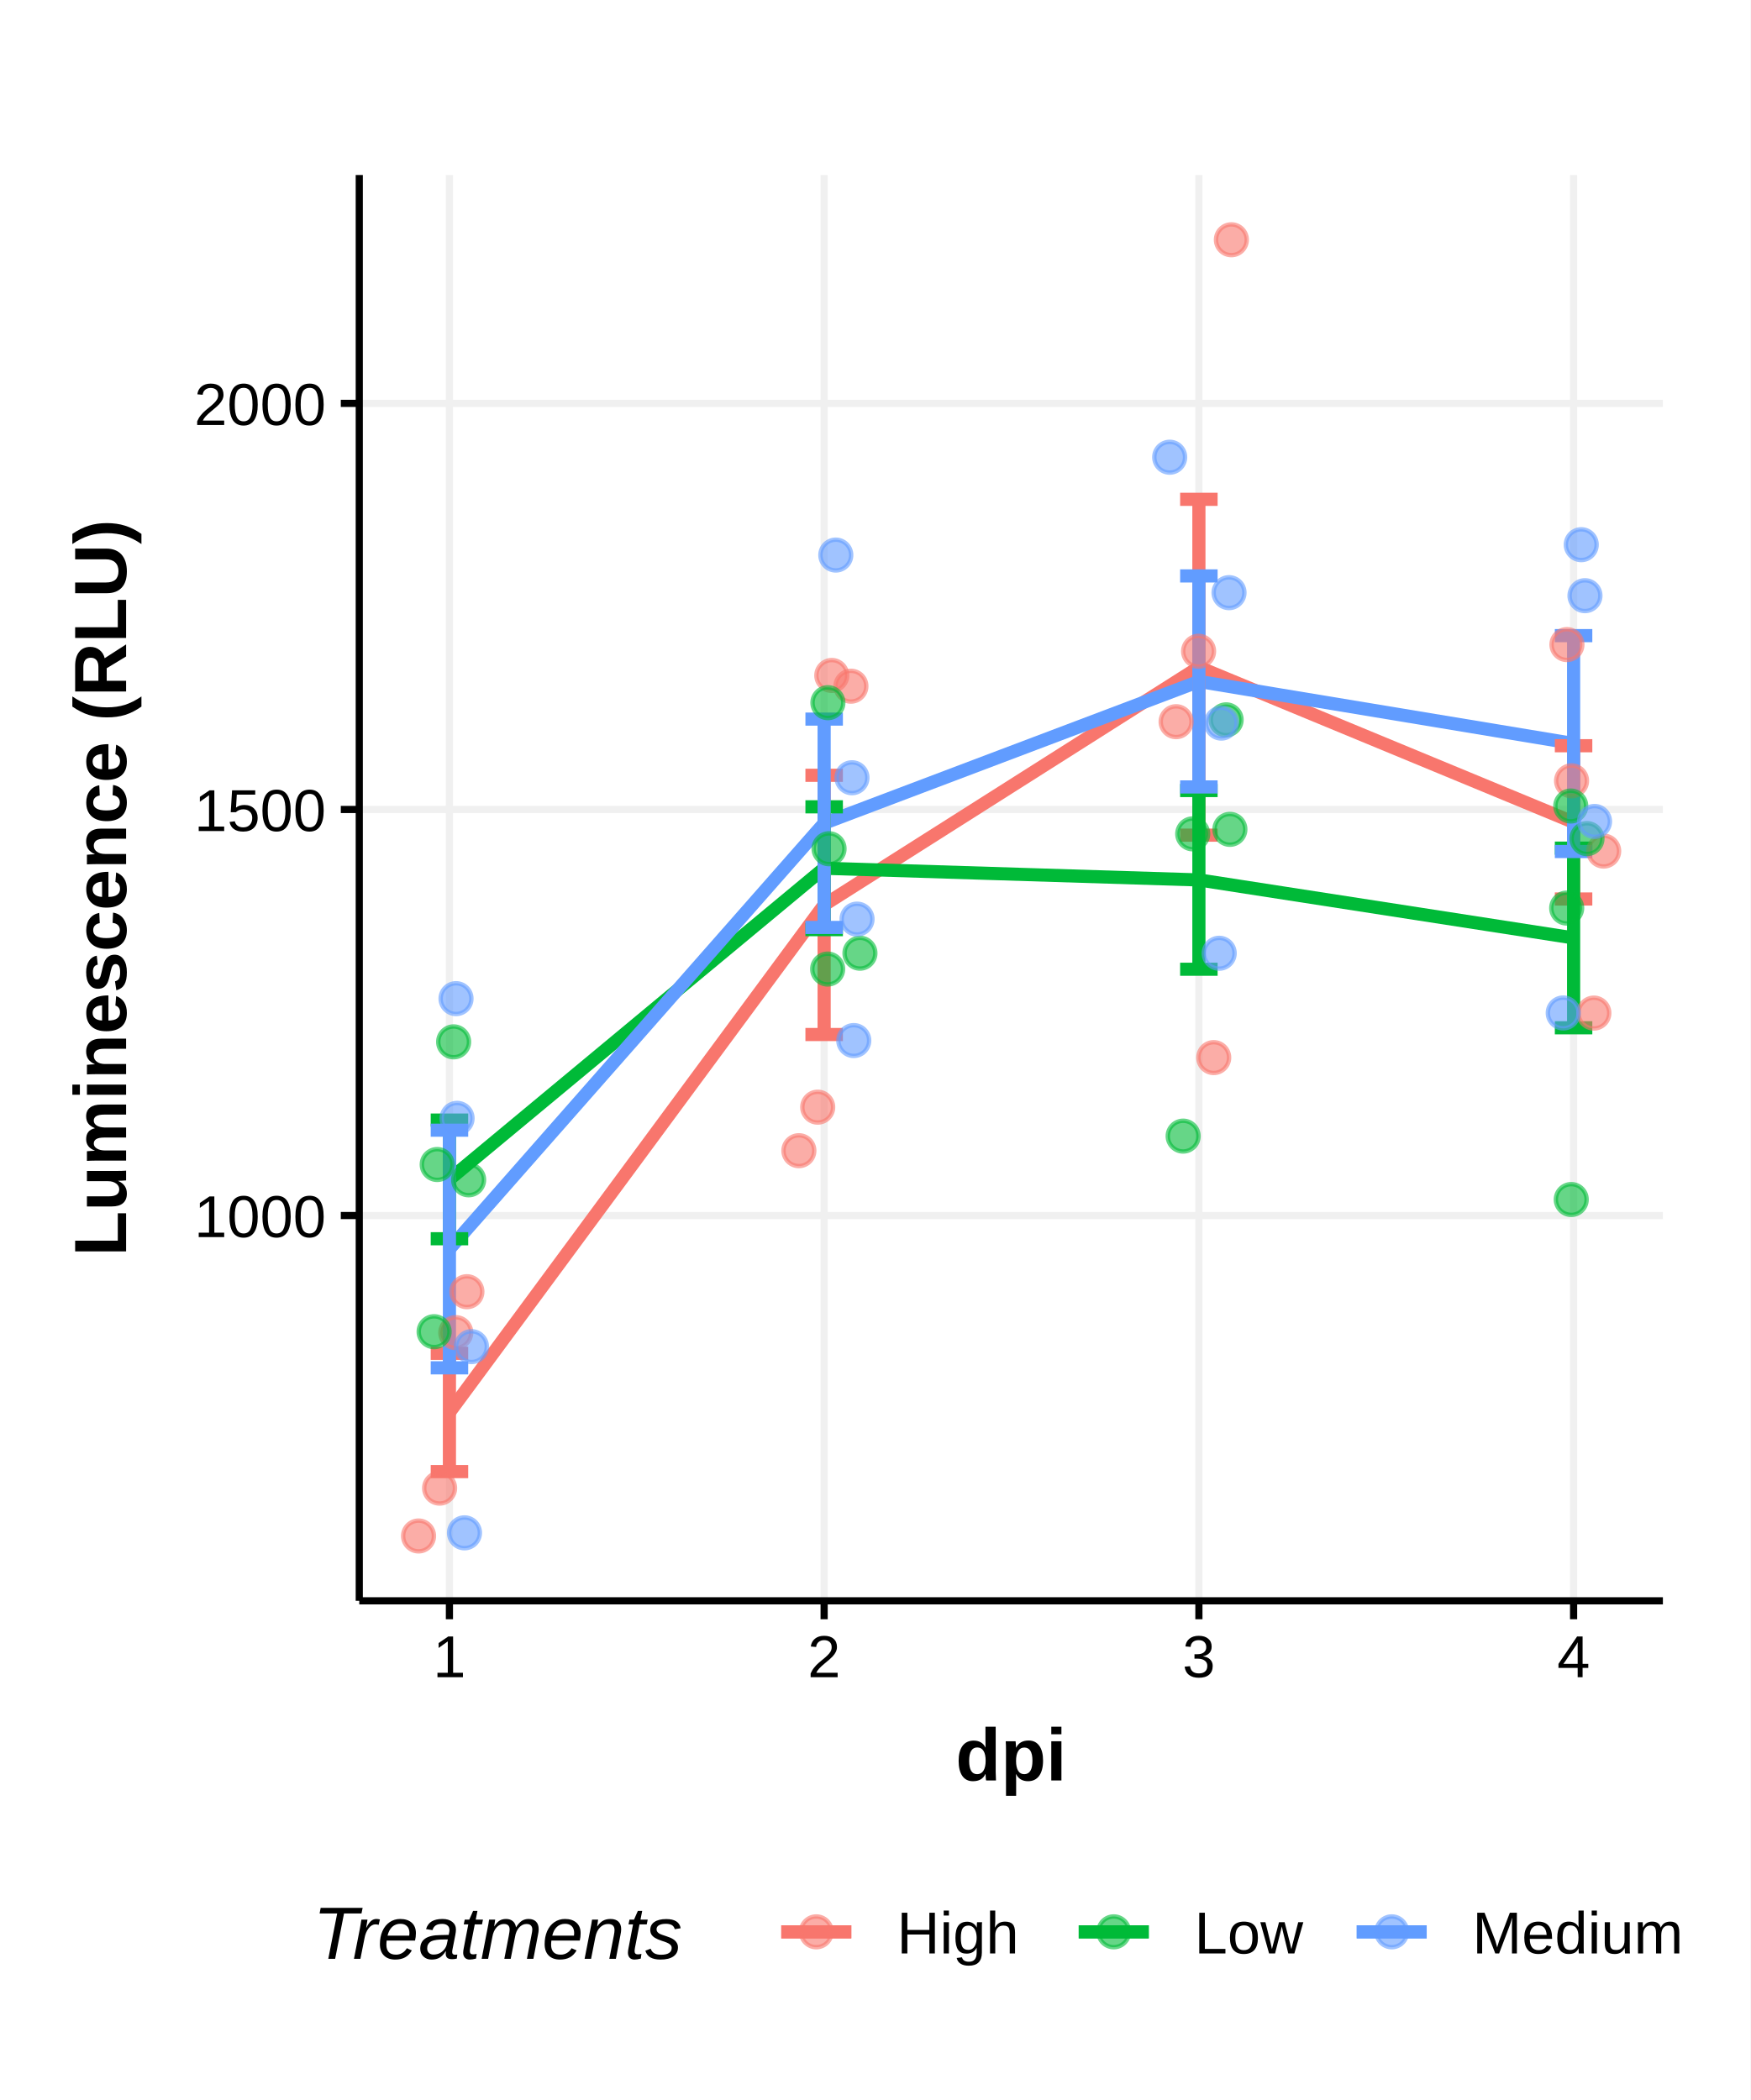
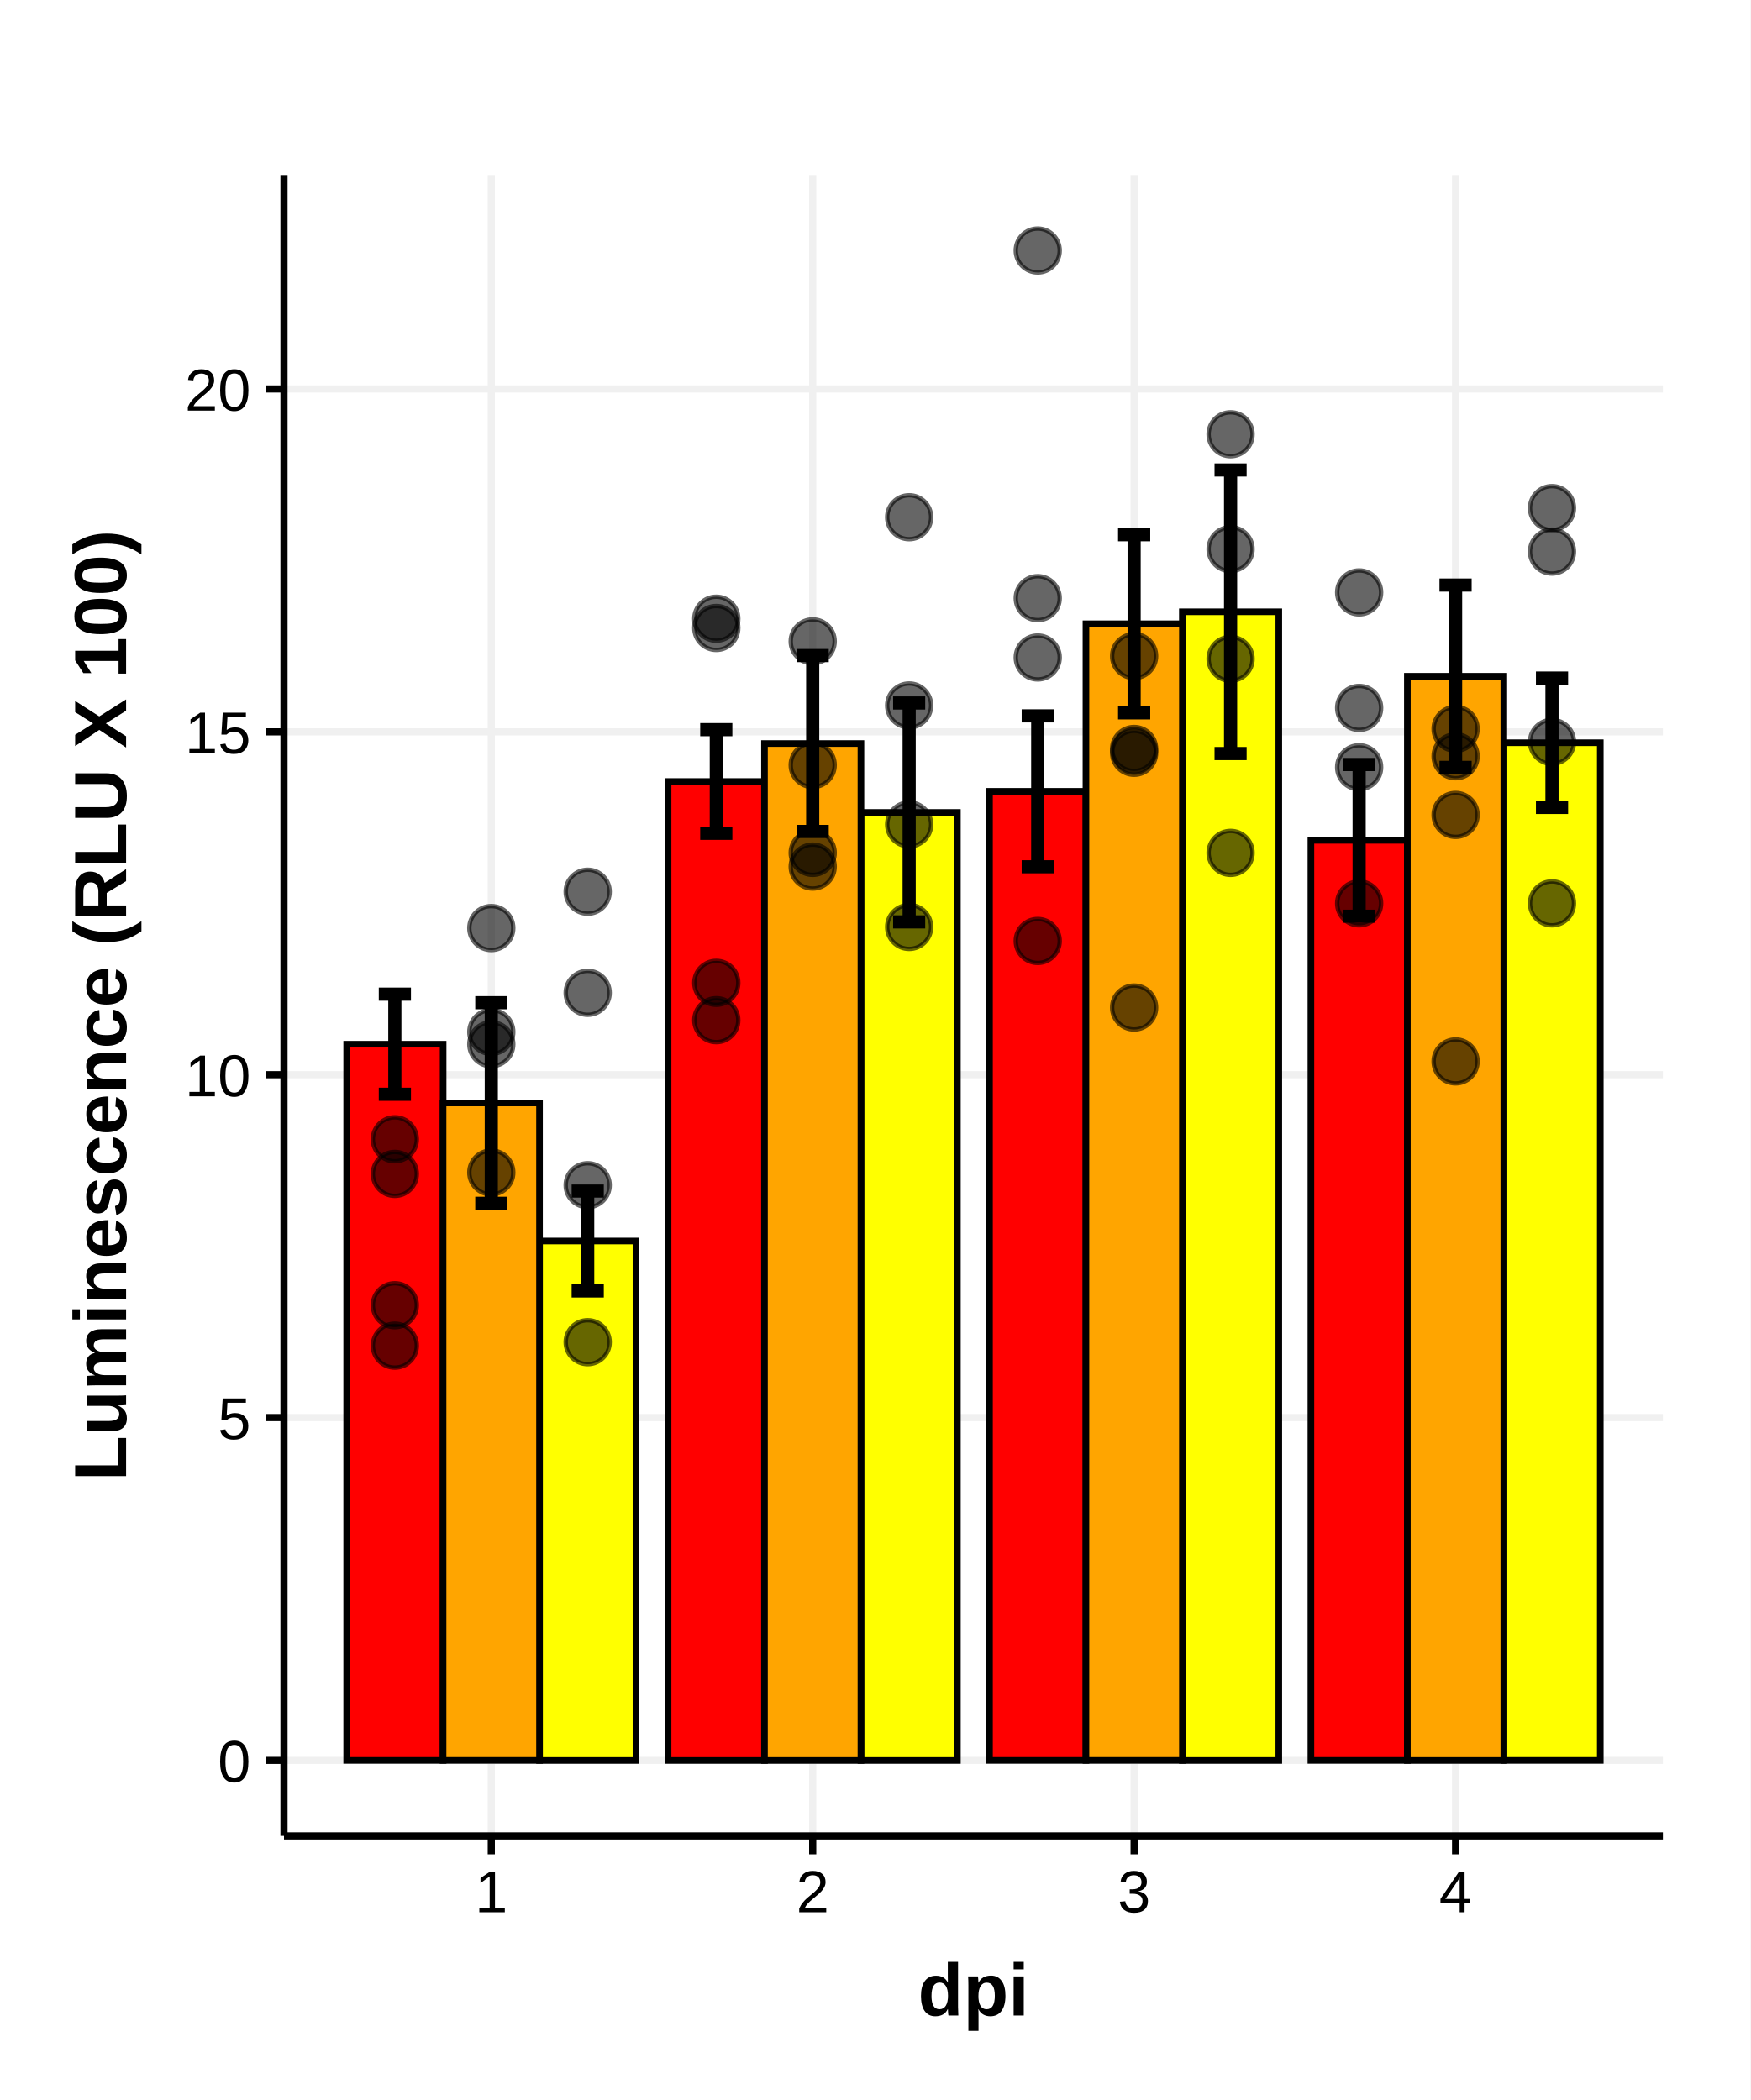
<svg xmlns="http://www.w3.org/2000/svg" class="svglite" width="283.46pt" height="340.16pt" viewBox="0 0 283.46 340.16">
  <defs>
    <style type="text/css">
    .svglite line, .svglite polyline, .svglite polygon, .svglite path, .svglite rect, .svglite circle {
      fill: none;
      stroke: #000000;
      stroke-linecap: round;
      stroke-linejoin: round;
      stroke-miterlimit: 10.00;
    }
  </style>
  </defs>
  <rect width="100%" height="100%" style="stroke: none; fill: #FFFFFF;" />
  <defs>
    <clipPath id="cpMC4wMHwyODMuNDZ8MC4wMHwzNDAuMTY=">
      <rect x="0.00" y="0.00" width="283.46" height="340.16" />
    </clipPath>
  </defs>
  <g clip-path="url(#cpMC4wMHwyODMuNDZ8MC4wMHwzNDAuMTY=)">
    <rect x="0.00" y="0.00" width="283.46" height="340.16" style="stroke-width: 1.16; stroke: none; fill: #FFFFFF;" />
  </g>
  <defs>
-     <clipPath id="cpNTguMTh8MjY5LjI5fDI4LjM1fDI1OS4zMA==">
-       <rect x="58.18" y="28.35" width="211.11" height="230.95" />
+     <clipPath id="cpNDUuOTl8MjY5LjI5fDI4LjM1fDI5Ny4zOA==">
+       <rect x="45.99" y="28.35" width="223.31" height="269.04" />
    </clipPath>
  </defs>
-   <g clip-path="url(#cpNTguMTh8MjY5LjI5fDI4LjM1fDI1OS4zMA==)">
-     <rect x="58.18" y="28.35" width="211.11" height="230.95" style="stroke-width: 1.16; stroke: none; fill: #FFFFFF;" />
-     <polyline points="58.18,196.89 269.29,196.89 " style="stroke-width: 1.16; stroke: #F0F0F0; stroke-linecap: butt;" />
-     <polyline points="58.18,131.12 269.29,131.12 " style="stroke-width: 1.16; stroke: #F0F0F0; stroke-linecap: butt;" />
-     <polyline points="58.18,65.34 269.29,65.34 " style="stroke-width: 1.16; stroke: #F0F0F0; stroke-linecap: butt;" />
-     <polyline points="72.78,259.30 72.78,28.35 " style="stroke-width: 1.16; stroke: #F0F0F0; stroke-linecap: butt;" />
-     <polyline points="133.46,259.30 133.46,28.35 " style="stroke-width: 1.16; stroke: #F0F0F0; stroke-linecap: butt;" />
-     <polyline points="194.15,259.30 194.15,28.35 " style="stroke-width: 1.16; stroke: #F0F0F0; stroke-linecap: butt;" />
-     <polyline points="254.83,259.30 254.83,28.35 " style="stroke-width: 1.16; stroke: #F0F0F0; stroke-linecap: butt;" />
-     <polyline points="72.78,228.79 133.46,146.57 194.15,108.08 254.83,133.20 " style="stroke-width: 2.13; stroke: #F8766D; stroke-linecap: butt;" />
-     <polyline points="72.78,191.04 133.46,140.64 194.15,142.53 254.83,151.93 " style="stroke-width: 2.13; stroke: #00BA38; stroke-linecap: butt;" />
-     <polyline points="72.78,202.32 133.46,133.35 194.15,110.38 254.83,120.44 " style="stroke-width: 2.13; stroke: #619CFF; stroke-linecap: butt;" />
-     <polyline points="69.75,219.21 75.82,219.21 " style="stroke-width: 2.13; stroke: #F8766D; stroke-linecap: butt;" />
-     <polyline points="72.78,219.21 72.78,238.37 " style="stroke-width: 2.13; stroke: #F8766D; stroke-linecap: butt;" />
-     <polyline points="69.75,238.37 75.82,238.37 " style="stroke-width: 2.13; stroke: #F8766D; stroke-linecap: butt;" />
-     <polyline points="130.43,125.58 136.50,125.58 " style="stroke-width: 2.13; stroke: #F8766D; stroke-linecap: butt;" />
-     <polyline points="133.46,125.58 133.46,167.57 " style="stroke-width: 2.13; stroke: #F8766D; stroke-linecap: butt;" />
-     <polyline points="130.43,167.57 136.50,167.57 " style="stroke-width: 2.13; stroke: #F8766D; stroke-linecap: butt;" />
-     <polyline points="191.11,80.88 197.18,80.88 " style="stroke-width: 2.13; stroke: #F8766D; stroke-linecap: butt;" />
-     <polyline points="194.15,80.88 194.15,135.28 " style="stroke-width: 2.13; stroke: #F8766D; stroke-linecap: butt;" />
-     <polyline points="191.11,135.28 197.18,135.28 " style="stroke-width: 2.13; stroke: #F8766D; stroke-linecap: butt;" />
-     <polyline points="251.79,120.79 257.86,120.79 " style="stroke-width: 2.13; stroke: #F8766D; stroke-linecap: butt;" />
-     <polyline points="254.83,120.79 254.83,145.62 " style="stroke-width: 2.13; stroke: #F8766D; stroke-linecap: butt;" />
-     <polyline points="251.79,145.62 257.86,145.62 " style="stroke-width: 2.13; stroke: #F8766D; stroke-linecap: butt;" />
-     <polyline points="69.75,181.43 75.82,181.43 " style="stroke-width: 2.13; stroke: #00BA38; stroke-linecap: butt;" />
-     <polyline points="72.78,181.43 72.78,200.65 " style="stroke-width: 2.13; stroke: #00BA38; stroke-linecap: butt;" />
-     <polyline points="69.75,200.65 75.82,200.65 " style="stroke-width: 2.13; stroke: #00BA38; stroke-linecap: butt;" />
-     <polyline points="130.43,130.69 136.50,130.69 " style="stroke-width: 2.13; stroke: #00BA38; stroke-linecap: butt;" />
-     <polyline points="133.46,130.69 133.46,150.58 " style="stroke-width: 2.13; stroke: #00BA38; stroke-linecap: butt;" />
-     <polyline points="130.43,150.58 136.50,150.58 " style="stroke-width: 2.13; stroke: #00BA38; stroke-linecap: butt;" />
-     <polyline points="191.11,128.05 197.18,128.05 " style="stroke-width: 2.13; stroke: #00BA38; stroke-linecap: butt;" />
-     <polyline points="194.15,128.05 194.15,157.00 " style="stroke-width: 2.13; stroke: #00BA38; stroke-linecap: butt;" />
-     <polyline points="191.11,157.00 197.18,157.00 " style="stroke-width: 2.13; stroke: #00BA38; stroke-linecap: butt;" />
-     <polyline points="251.79,137.38 257.86,137.38 " style="stroke-width: 2.13; stroke: #00BA38; stroke-linecap: butt;" />
-     <polyline points="254.83,137.38 254.83,166.48 " style="stroke-width: 2.13; stroke: #00BA38; stroke-linecap: butt;" />
-     <polyline points="251.79,166.48 257.86,166.48 " style="stroke-width: 2.13; stroke: #00BA38; stroke-linecap: butt;" />
-     <polyline points="69.75,183.07 75.82,183.07 " style="stroke-width: 2.13; stroke: #619CFF; stroke-linecap: butt;" />
-     <polyline points="72.78,183.07 72.78,221.56 " style="stroke-width: 2.13; stroke: #619CFF; stroke-linecap: butt;" />
-     <polyline points="69.75,221.56 75.82,221.56 " style="stroke-width: 2.13; stroke: #619CFF; stroke-linecap: butt;" />
-     <polyline points="130.43,116.48 136.50,116.48 " style="stroke-width: 2.13; stroke: #619CFF; stroke-linecap: butt;" />
-     <polyline points="133.46,116.48 133.46,150.23 " style="stroke-width: 2.13; stroke: #619CFF; stroke-linecap: butt;" />
-     <polyline points="130.43,150.23 136.50,150.23 " style="stroke-width: 2.13; stroke: #619CFF; stroke-linecap: butt;" />
-     <polyline points="191.11,93.29 197.18,93.29 " style="stroke-width: 2.13; stroke: #619CFF; stroke-linecap: butt;" />
-     <polyline points="194.15,93.29 194.15,127.47 " style="stroke-width: 2.13; stroke: #619CFF; stroke-linecap: butt;" />
-     <polyline points="191.11,127.47 197.18,127.47 " style="stroke-width: 2.13; stroke: #619CFF; stroke-linecap: butt;" />
-     <polyline points="251.79,102.96 257.86,102.96 " style="stroke-width: 2.13; stroke: #619CFF; stroke-linecap: butt;" />
-     <polyline points="254.83,102.96 254.83,137.93 " style="stroke-width: 2.13; stroke: #619CFF; stroke-linecap: butt;" />
-     <polyline points="251.79,137.93 257.86,137.93 " style="stroke-width: 2.13; stroke: #619CFF; stroke-linecap: butt;" />
-     <circle cx="71.19" cy="241.05" r="2.49" style="stroke-width: 0.71; stroke: #F8766D; stroke-opacity: 0.60; fill: #F8766D; fill-opacity: 0.60;" />
-     <circle cx="137.80" cy="111.15" r="2.49" style="stroke-width: 0.71; stroke: #F8766D; stroke-opacity: 0.60; fill: #F8766D; fill-opacity: 0.60;" />
-     <circle cx="194.10" cy="105.49" r="2.49" style="stroke-width: 0.71; stroke: #F8766D; stroke-opacity: 0.60; fill: #F8766D; fill-opacity: 0.60;" />
-     <circle cx="258.11" cy="164.10" r="2.49" style="stroke-width: 0.71; stroke: #F8766D; stroke-opacity: 0.60; fill: #F8766D; fill-opacity: 0.60;" />
-     <circle cx="73.81" cy="215.86" r="2.49" style="stroke-width: 0.71; stroke: #F8766D; stroke-opacity: 0.60; fill: #F8766D; fill-opacity: 0.60;" />
-     <circle cx="129.37" cy="186.39" r="2.49" style="stroke-width: 0.71; stroke: #F8766D; stroke-opacity: 0.60; fill: #F8766D; fill-opacity: 0.60;" />
-     <circle cx="190.46" cy="116.90" r="2.49" style="stroke-width: 0.71; stroke: #F8766D; stroke-opacity: 0.60; fill: #F8766D; fill-opacity: 0.60;" />
-     <circle cx="253.75" cy="104.41" r="2.49" style="stroke-width: 0.71; stroke: #F8766D; stroke-opacity: 0.60; fill: #F8766D; fill-opacity: 0.60;" />
-     <circle cx="67.78" cy="248.80" r="2.49" style="stroke-width: 0.71; stroke: #F8766D; stroke-opacity: 0.60; fill: #F8766D; fill-opacity: 0.60;" />
-     <circle cx="134.70" cy="109.41" r="2.49" style="stroke-width: 0.71; stroke: #F8766D; stroke-opacity: 0.60; fill: #F8766D; fill-opacity: 0.60;" />
-     <circle cx="199.41" cy="38.84" r="2.49" style="stroke-width: 0.71; stroke: #F8766D; stroke-opacity: 0.60; fill: #F8766D; fill-opacity: 0.60;" />
-     <circle cx="254.50" cy="126.48" r="2.49" style="stroke-width: 0.71; stroke: #F8766D; stroke-opacity: 0.60; fill: #F8766D; fill-opacity: 0.60;" />
-     <circle cx="75.61" cy="209.23" r="2.49" style="stroke-width: 0.71; stroke: #F8766D; stroke-opacity: 0.60; fill: #F8766D; fill-opacity: 0.60;" />
-     <circle cx="132.42" cy="179.34" r="2.49" style="stroke-width: 0.71; stroke: #F8766D; stroke-opacity: 0.60; fill: #F8766D; fill-opacity: 0.60;" />
-     <circle cx="196.55" cy="171.31" r="2.49" style="stroke-width: 0.71; stroke: #F8766D; stroke-opacity: 0.60; fill: #F8766D; fill-opacity: 0.60;" />
-     <circle cx="259.70" cy="137.86" r="2.49" style="stroke-width: 0.71; stroke: #F8766D; stroke-opacity: 0.60; fill: #F8766D; fill-opacity: 0.60;" />
-     <circle cx="75.89" cy="191.11" r="2.49" style="stroke-width: 0.71; stroke: #00BA38; stroke-opacity: 0.60; fill: #00BA38; fill-opacity: 0.60;" />
-     <circle cx="134.07" cy="113.82" r="2.49" style="stroke-width: 0.71; stroke: #00BA38; stroke-opacity: 0.60; fill: #00BA38; fill-opacity: 0.60;" />
-     <circle cx="199.17" cy="134.34" r="2.49" style="stroke-width: 0.71; stroke: #00BA38; stroke-opacity: 0.60; fill: #00BA38; fill-opacity: 0.60;" />
-     <circle cx="254.37" cy="130.56" r="2.49" style="stroke-width: 0.71; stroke: #00BA38; stroke-opacity: 0.60; fill: #00BA38; fill-opacity: 0.60;" />
-     <circle cx="70.30" cy="215.71" r="2.49" style="stroke-width: 0.71; stroke: #00BA38; stroke-opacity: 0.60; fill: #00BA38; fill-opacity: 0.60;" />
-     <circle cx="134.03" cy="156.97" r="2.49" style="stroke-width: 0.71; stroke: #00BA38; stroke-opacity: 0.60; fill: #00BA38; fill-opacity: 0.60;" />
-     <circle cx="198.56" cy="116.60" r="2.49" style="stroke-width: 0.71; stroke: #00BA38; stroke-opacity: 0.60; fill: #00BA38; fill-opacity: 0.60;" />
-     <circle cx="257.00" cy="135.84" r="2.49" style="stroke-width: 0.71; stroke: #00BA38; stroke-opacity: 0.60; fill: #00BA38; fill-opacity: 0.60;" />
-     <circle cx="70.80" cy="188.63" r="2.49" style="stroke-width: 0.71; stroke: #00BA38; stroke-opacity: 0.60; fill: #00BA38; fill-opacity: 0.60;" />
-     <circle cx="139.26" cy="154.40" r="2.49" style="stroke-width: 0.71; stroke: #00BA38; stroke-opacity: 0.60; fill: #00BA38; fill-opacity: 0.60;" />
-     <circle cx="193.15" cy="135.07" r="2.49" style="stroke-width: 0.71; stroke: #00BA38; stroke-opacity: 0.60; fill: #00BA38; fill-opacity: 0.60;" />
-     <circle cx="253.71" cy="147.09" r="2.49" style="stroke-width: 0.71; stroke: #00BA38; stroke-opacity: 0.60; fill: #00BA38; fill-opacity: 0.60;" />
-     <circle cx="73.46" cy="168.76" r="2.49" style="stroke-width: 0.71; stroke: #00BA38; stroke-opacity: 0.60; fill: #00BA38; fill-opacity: 0.60;" />
-     <circle cx="134.26" cy="137.48" r="2.49" style="stroke-width: 0.71; stroke: #00BA38; stroke-opacity: 0.60; fill: #00BA38; fill-opacity: 0.60;" />
-     <circle cx="191.60" cy="184.03" r="2.49" style="stroke-width: 0.71; stroke: #00BA38; stroke-opacity: 0.60; fill: #00BA38; fill-opacity: 0.60;" />
-     <circle cx="254.45" cy="194.30" r="2.49" style="stroke-width: 0.71; stroke: #00BA38; stroke-opacity: 0.60; fill: #00BA38; fill-opacity: 0.60;" />
-     <circle cx="73.85" cy="161.76" r="2.49" style="stroke-width: 0.71; stroke: #619CFF; stroke-opacity: 0.60; fill: #619CFF; fill-opacity: 0.60;" />
-     <circle cx="138.79" cy="148.88" r="2.49" style="stroke-width: 0.71; stroke: #619CFF; stroke-opacity: 0.60; fill: #619CFF; fill-opacity: 0.60;" />
-     <circle cx="197.78" cy="117.13" r="2.49" style="stroke-width: 0.71; stroke: #619CFF; stroke-opacity: 0.60; fill: #619CFF; fill-opacity: 0.60;" />
-     <circle cx="258.22" cy="133.06" r="2.49" style="stroke-width: 0.71; stroke: #619CFF; stroke-opacity: 0.60; fill: #619CFF; fill-opacity: 0.60;" />
-     <circle cx="76.35" cy="218.13" r="2.49" style="stroke-width: 0.71; stroke: #619CFF; stroke-opacity: 0.60; fill: #619CFF; fill-opacity: 0.60;" />
-     <circle cx="138.26" cy="168.55" r="2.49" style="stroke-width: 0.71; stroke: #619CFF; stroke-opacity: 0.60; fill: #619CFF; fill-opacity: 0.60;" />
-     <circle cx="199.03" cy="96.00" r="2.49" style="stroke-width: 0.71; stroke: #619CFF; stroke-opacity: 0.60; fill: #619CFF; fill-opacity: 0.60;" />
-     <circle cx="256.67" cy="96.49" r="2.49" style="stroke-width: 0.71; stroke: #619CFF; stroke-opacity: 0.60; fill: #619CFF; fill-opacity: 0.60;" />
-     <circle cx="75.22" cy="248.29" r="2.49" style="stroke-width: 0.71; stroke: #619CFF; stroke-opacity: 0.60; fill: #619CFF; fill-opacity: 0.60;" />
-     <circle cx="137.97" cy="125.98" r="2.49" style="stroke-width: 0.71; stroke: #619CFF; stroke-opacity: 0.60; fill: #619CFF; fill-opacity: 0.60;" />
-     <circle cx="197.44" cy="154.41" r="2.49" style="stroke-width: 0.71; stroke: #619CFF; stroke-opacity: 0.60; fill: #619CFF; fill-opacity: 0.60;" />
-     <circle cx="253.15" cy="164.08" r="2.49" style="stroke-width: 0.71; stroke: #619CFF; stroke-opacity: 0.60; fill: #619CFF; fill-opacity: 0.60;" />
-     <circle cx="74.02" cy="181.15" r="2.49" style="stroke-width: 0.71; stroke: #619CFF; stroke-opacity: 0.60; fill: #619CFF; fill-opacity: 0.60;" />
-     <circle cx="135.35" cy="89.91" r="2.49" style="stroke-width: 0.71; stroke: #619CFF; stroke-opacity: 0.60; fill: #619CFF; fill-opacity: 0.60;" />
-     <circle cx="189.42" cy="74.06" r="2.49" style="stroke-width: 0.71; stroke: #619CFF; stroke-opacity: 0.60; fill: #619CFF; fill-opacity: 0.60;" />
-     <circle cx="256.07" cy="88.23" r="2.49" style="stroke-width: 0.71; stroke: #619CFF; stroke-opacity: 0.60; fill: #619CFF; fill-opacity: 0.60;" />
-     <rect x="58.18" y="28.35" width="211.11" height="230.95" style="stroke-width: 1.16; stroke: none;" />
+   <g clip-path="url(#cpNDUuOTl8MjY5LjI5fDI4LjM1fDI5Ny4zOA==)">
+     <rect x="45.99" y="28.35" width="223.31" height="269.04" style="stroke-width: 1.16; stroke: none; fill: #FFFFFF;" />
+     <polyline points="45.99,285.15 269.29,285.15 " style="stroke-width: 1.16; stroke: #F0F0F0; stroke-linecap: butt;" />
+     <polyline points="45.99,229.62 269.29,229.62 " style="stroke-width: 1.16; stroke: #F0F0F0; stroke-linecap: butt;" />
+     <polyline points="45.99,174.08 269.29,174.08 " style="stroke-width: 1.16; stroke: #F0F0F0; stroke-linecap: butt;" />
+     <polyline points="45.99,118.55 269.29,118.55 " style="stroke-width: 1.16; stroke: #F0F0F0; stroke-linecap: butt;" />
+     <polyline points="45.99,63.01 269.29,63.01 " style="stroke-width: 1.16; stroke: #F0F0F0; stroke-linecap: butt;" />
+     <polyline points="79.56,297.38 79.56,28.35 " style="stroke-width: 1.16; stroke: #F0F0F0; stroke-linecap: butt;" />
+     <polyline points="131.61,297.38 131.61,28.35 " style="stroke-width: 1.16; stroke: #F0F0F0; stroke-linecap: butt;" />
+     <polyline points="183.66,297.38 183.66,28.35 " style="stroke-width: 1.16; stroke: #F0F0F0; stroke-linecap: butt;" />
+     <polyline points="235.72,297.38 235.72,28.35 " style="stroke-width: 1.16; stroke: #F0F0F0; stroke-linecap: butt;" />
+     <rect x="87.37" y="201.02" width="15.62" height="84.14" style="stroke-width: 1.07; stroke-linecap: square; stroke-linejoin: miter; fill: #FFFF00;" />
+     <rect x="139.42" y="131.60" width="15.62" height="153.56" style="stroke-width: 1.07; stroke-linecap: square; stroke-linejoin: miter; fill: #FFFF00;" />
+     <rect x="191.47" y="99.10" width="15.62" height="186.06" style="stroke-width: 1.07; stroke-linecap: square; stroke-linejoin: miter; fill: #FFFF00;" />
+     <rect x="243.53" y="120.31" width="15.62" height="164.84" style="stroke-width: 1.07; stroke-linecap: square; stroke-linejoin: miter; fill: #FFFF00;" />
+     <rect x="56.14" y="169.14" width="15.62" height="116.01" style="stroke-width: 1.07; stroke-linecap: square; stroke-linejoin: miter; fill: #FF0000;" />
+     <rect x="108.19" y="126.59" width="15.62" height="158.57" style="stroke-width: 1.07; stroke-linecap: square; stroke-linejoin: miter; fill: #FF0000;" />
+     <rect x="160.24" y="128.18" width="15.62" height="156.97" style="stroke-width: 1.07; stroke-linecap: square; stroke-linejoin: miter; fill: #FF0000;" />
+     <rect x="212.29" y="136.12" width="15.62" height="149.03" style="stroke-width: 1.07; stroke-linecap: square; stroke-linejoin: miter; fill: #FF0000;" />
+     <rect x="71.75" y="178.66" width="15.62" height="106.49" style="stroke-width: 1.07; stroke-linecap: square; stroke-linejoin: miter; fill: #FFA500;" />
+     <rect x="123.80" y="120.44" width="15.62" height="164.72" style="stroke-width: 1.07; stroke-linecap: square; stroke-linejoin: miter; fill: #FFA500;" />
+     <rect x="175.86" y="101.04" width="15.62" height="184.11" style="stroke-width: 1.07; stroke-linecap: square; stroke-linejoin: miter; fill: #FFA500;" />
+     <rect x="227.91" y="109.54" width="15.62" height="175.62" style="stroke-width: 1.07; stroke-linecap: square; stroke-linejoin: miter; fill: #FFA500;" />
+     <polyline points="92.57,192.93 97.78,192.93 " style="stroke-width: 2.13; stroke-linecap: butt;" />
+     <polyline points="95.17,192.93 95.17,209.11 " style="stroke-width: 2.13; stroke-linecap: butt;" />
+     <polyline points="92.57,209.11 97.78,209.11 " style="stroke-width: 2.13; stroke-linecap: butt;" />
+     <polyline points="144.63,113.87 149.83,113.87 " style="stroke-width: 2.13; stroke-linecap: butt;" />
+     <polyline points="147.23,113.87 147.23,149.33 " style="stroke-width: 2.13; stroke-linecap: butt;" />
+     <polyline points="144.63,149.33 149.83,149.33 " style="stroke-width: 2.13; stroke-linecap: butt;" />
+     <polyline points="196.68,76.13 201.88,76.13 " style="stroke-width: 2.13; stroke-linecap: butt;" />
+     <polyline points="199.28,76.13 199.28,122.06 " style="stroke-width: 2.13; stroke-linecap: butt;" />
+     <polyline points="196.68,122.06 201.88,122.06 " style="stroke-width: 2.13; stroke-linecap: butt;" />
+     <polyline points="248.73,109.83 253.94,109.83 " style="stroke-width: 2.13; stroke-linecap: butt;" />
+     <polyline points="251.33,109.83 251.33,130.79 " style="stroke-width: 2.13; stroke-linecap: butt;" />
+     <polyline points="248.73,130.79 253.94,130.79 " style="stroke-width: 2.13; stroke-linecap: butt;" />
+     <polyline points="61.34,161.03 66.55,161.03 " style="stroke-width: 2.13; stroke-linecap: butt;" />
+     <polyline points="63.94,161.03 63.94,177.25 " style="stroke-width: 2.13; stroke-linecap: butt;" />
+     <polyline points="61.34,177.25 66.55,177.25 " style="stroke-width: 2.13; stroke-linecap: butt;" />
+     <polyline points="113.39,118.19 118.60,118.19 " style="stroke-width: 2.13; stroke-linecap: butt;" />
+     <polyline points="116.00,118.19 116.00,134.98 " style="stroke-width: 2.13; stroke-linecap: butt;" />
+     <polyline points="113.39,134.98 118.60,134.98 " style="stroke-width: 2.13; stroke-linecap: butt;" />
+     <polyline points="165.45,115.96 170.65,115.96 " style="stroke-width: 2.13; stroke-linecap: butt;" />
+     <polyline points="168.05,115.96 168.05,140.40 " style="stroke-width: 2.13; stroke-linecap: butt;" />
+     <polyline points="165.45,140.40 170.65,140.40 " style="stroke-width: 2.13; stroke-linecap: butt;" />
+     <polyline points="217.50,123.84 222.70,123.84 " style="stroke-width: 2.13; stroke-linecap: butt;" />
+     <polyline points="220.10,123.84 220.10,148.41 " style="stroke-width: 2.13; stroke-linecap: butt;" />
+     <polyline points="217.50,148.41 222.70,148.41 " style="stroke-width: 2.13; stroke-linecap: butt;" />
+     <polyline points="76.96,162.42 82.16,162.42 " style="stroke-width: 2.13; stroke-linecap: butt;" />
+     <polyline points="79.56,162.42 79.56,194.91 " style="stroke-width: 2.13; stroke-linecap: butt;" />
+     <polyline points="76.96,194.91 82.16,194.91 " style="stroke-width: 2.13; stroke-linecap: butt;" />
+     <polyline points="129.01,106.19 134.21,106.19 " style="stroke-width: 2.13; stroke-linecap: butt;" />
+     <polyline points="131.61,106.19 131.61,134.68 " style="stroke-width: 2.13; stroke-linecap: butt;" />
+     <polyline points="129.01,134.68 134.21,134.68 " style="stroke-width: 2.13; stroke-linecap: butt;" />
+     <polyline points="181.06,86.61 186.27,86.61 " style="stroke-width: 2.13; stroke-linecap: butt;" />
+     <polyline points="183.66,86.61 183.66,115.47 " style="stroke-width: 2.13; stroke-linecap: butt;" />
+     <polyline points="181.06,115.47 186.27,115.47 " style="stroke-width: 2.13; stroke-linecap: butt;" />
+     <polyline points="233.11,94.77 238.32,94.77 " style="stroke-width: 2.13; stroke-linecap: butt;" />
+     <polyline points="235.72,94.77 235.72,124.30 " style="stroke-width: 2.13; stroke-linecap: butt;" />
+     <polyline points="233.11,124.30 238.32,124.30 " style="stroke-width: 2.13; stroke-linecap: butt;" />
+     <circle cx="63.94" cy="211.42" r="3.56" style="stroke-width: 0.71; stroke: #000000; stroke-opacity: 0.60; fill: #000000; fill-opacity: 0.60;" />
+     <circle cx="116.00" cy="101.72" r="3.56" style="stroke-width: 0.71; stroke: #000000; stroke-opacity: 0.60; fill: #000000; fill-opacity: 0.60;" />
+     <circle cx="168.05" cy="96.89" r="3.56" style="stroke-width: 0.71; stroke: #000000; stroke-opacity: 0.60; fill: #000000; fill-opacity: 0.60;" />
+     <circle cx="220.10" cy="146.33" r="3.56" style="stroke-width: 0.71; stroke: #000000; stroke-opacity: 0.60; fill: #000000; fill-opacity: 0.60;" />
+     <circle cx="63.94" cy="190.15" r="3.56" style="stroke-width: 0.71; stroke: #000000; stroke-opacity: 0.60; fill: #000000; fill-opacity: 0.60;" />
+     <circle cx="116.00" cy="165.25" r="3.56" style="stroke-width: 0.71; stroke: #000000; stroke-opacity: 0.60; fill: #000000; fill-opacity: 0.60;" />
+     <circle cx="168.05" cy="106.50" r="3.56" style="stroke-width: 0.71; stroke: #000000; stroke-opacity: 0.60; fill: #000000; fill-opacity: 0.60;" />
+     <circle cx="220.10" cy="95.96" r="3.56" style="stroke-width: 0.71; stroke: #000000; stroke-opacity: 0.60; fill: #000000; fill-opacity: 0.60;" />
+     <circle cx="63.94" cy="217.97" r="3.56" style="stroke-width: 0.71; stroke: #000000; stroke-opacity: 0.60; fill: #000000; fill-opacity: 0.60;" />
+     <circle cx="116.00" cy="100.22" r="3.56" style="stroke-width: 0.71; stroke: #000000; stroke-opacity: 0.60; fill: #000000; fill-opacity: 0.60;" />
+     <circle cx="168.05" cy="40.58" r="3.56" style="stroke-width: 0.71; stroke: #000000; stroke-opacity: 0.60; fill: #000000; fill-opacity: 0.60;" />
+     <circle cx="220.10" cy="114.67" r="3.56" style="stroke-width: 0.71; stroke: #000000; stroke-opacity: 0.60; fill: #000000; fill-opacity: 0.60;" />
+     <circle cx="63.94" cy="184.54" r="3.56" style="stroke-width: 0.71; stroke: #000000; stroke-opacity: 0.60; fill: #000000; fill-opacity: 0.60;" />
+     <circle cx="116.00" cy="159.20" r="3.56" style="stroke-width: 0.71; stroke: #000000; stroke-opacity: 0.60; fill: #000000; fill-opacity: 0.60;" />
+     <circle cx="168.05" cy="152.42" r="3.56" style="stroke-width: 0.71; stroke: #000000; stroke-opacity: 0.60; fill: #000000; fill-opacity: 0.60;" />
+     <circle cx="220.10" cy="124.28" r="3.56" style="stroke-width: 0.71; stroke: #000000; stroke-opacity: 0.60; fill: #000000; fill-opacity: 0.60;" />
+     <circle cx="79.56" cy="169.15" r="3.56" style="stroke-width: 0.71; stroke: #000000; stroke-opacity: 0.60; fill: #000000; fill-opacity: 0.60;" />
+     <circle cx="131.61" cy="103.89" r="3.56" style="stroke-width: 0.71; stroke: #000000; stroke-opacity: 0.60; fill: #000000; fill-opacity: 0.60;" />
+     <circle cx="183.66" cy="121.32" r="3.56" style="stroke-width: 0.71; stroke: #000000; stroke-opacity: 0.60; fill: #000000; fill-opacity: 0.60;" />
+     <circle cx="235.72" cy="118.06" r="3.56" style="stroke-width: 0.71; stroke: #000000; stroke-opacity: 0.60; fill: #000000; fill-opacity: 0.60;" />
+     <circle cx="79.56" cy="189.92" r="3.56" style="stroke-width: 0.71; stroke: #000000; stroke-opacity: 0.60; fill: #000000; fill-opacity: 0.60;" />
+     <circle cx="131.61" cy="140.37" r="3.56" style="stroke-width: 0.71; stroke: #000000; stroke-opacity: 0.60; fill: #000000; fill-opacity: 0.60;" />
+     <circle cx="183.66" cy="106.27" r="3.56" style="stroke-width: 0.71; stroke: #000000; stroke-opacity: 0.60; fill: #000000; fill-opacity: 0.60;" />
+     <circle cx="235.72" cy="122.50" r="3.56" style="stroke-width: 0.71; stroke: #000000; stroke-opacity: 0.60; fill: #000000; fill-opacity: 0.60;" />
+     <circle cx="79.56" cy="167.16" r="3.56" style="stroke-width: 0.71; stroke: #000000; stroke-opacity: 0.60; fill: #000000; fill-opacity: 0.60;" />
+     <circle cx="131.61" cy="138.15" r="3.56" style="stroke-width: 0.71; stroke: #000000; stroke-opacity: 0.60; fill: #000000; fill-opacity: 0.60;" />
+     <circle cx="183.66" cy="121.94" r="3.56" style="stroke-width: 0.71; stroke: #000000; stroke-opacity: 0.60; fill: #000000; fill-opacity: 0.60;" />
+     <circle cx="235.72" cy="132.00" r="3.56" style="stroke-width: 0.71; stroke: #000000; stroke-opacity: 0.60; fill: #000000; fill-opacity: 0.60;" />
+     <circle cx="79.56" cy="150.33" r="3.56" style="stroke-width: 0.71; stroke: #000000; stroke-opacity: 0.60; fill: #000000; fill-opacity: 0.60;" />
+     <circle cx="131.61" cy="123.93" r="3.56" style="stroke-width: 0.71; stroke: #000000; stroke-opacity: 0.60; fill: #000000; fill-opacity: 0.60;" />
+     <circle cx="183.66" cy="163.20" r="3.56" style="stroke-width: 0.71; stroke: #000000; stroke-opacity: 0.60; fill: #000000; fill-opacity: 0.60;" />
+     <circle cx="235.72" cy="171.93" r="3.56" style="stroke-width: 0.71; stroke: #000000; stroke-opacity: 0.60; fill: #000000; fill-opacity: 0.60;" />
+     <circle cx="95.17" cy="144.44" r="3.56" style="stroke-width: 0.71; stroke: #000000; stroke-opacity: 0.60; fill: #000000; fill-opacity: 0.60;" />
+     <circle cx="147.23" cy="133.54" r="3.56" style="stroke-width: 0.71; stroke: #000000; stroke-opacity: 0.60; fill: #000000; fill-opacity: 0.60;" />
+     <circle cx="199.28" cy="106.72" r="3.56" style="stroke-width: 0.71; stroke: #000000; stroke-opacity: 0.60; fill: #000000; fill-opacity: 0.60;" />
+     <circle cx="251.33" cy="120.17" r="3.56" style="stroke-width: 0.71; stroke: #000000; stroke-opacity: 0.60; fill: #000000; fill-opacity: 0.60;" />
+     <circle cx="95.17" cy="191.98" r="3.56" style="stroke-width: 0.71; stroke: #000000; stroke-opacity: 0.60; fill: #000000; fill-opacity: 0.60;" />
+     <circle cx="147.23" cy="150.15" r="3.56" style="stroke-width: 0.71; stroke: #000000; stroke-opacity: 0.60; fill: #000000; fill-opacity: 0.60;" />
+     <circle cx="199.28" cy="88.95" r="3.56" style="stroke-width: 0.71; stroke: #000000; stroke-opacity: 0.60; fill: #000000; fill-opacity: 0.60;" />
+     <circle cx="251.33" cy="89.35" r="3.56" style="stroke-width: 0.71; stroke: #000000; stroke-opacity: 0.60; fill: #000000; fill-opacity: 0.60;" />
+     <circle cx="95.17" cy="217.41" r="3.56" style="stroke-width: 0.71; stroke: #000000; stroke-opacity: 0.60; fill: #000000; fill-opacity: 0.60;" />
+     <circle cx="147.23" cy="114.27" r="3.56" style="stroke-width: 0.71; stroke: #000000; stroke-opacity: 0.60; fill: #000000; fill-opacity: 0.60;" />
+     <circle cx="199.28" cy="138.15" r="3.56" style="stroke-width: 0.71; stroke: #000000; stroke-opacity: 0.60; fill: #000000; fill-opacity: 0.60;" />
+     <circle cx="251.33" cy="146.33" r="3.56" style="stroke-width: 0.71; stroke: #000000; stroke-opacity: 0.60; fill: #000000; fill-opacity: 0.60;" />
+     <circle cx="95.17" cy="160.82" r="3.56" style="stroke-width: 0.71; stroke: #000000; stroke-opacity: 0.60; fill: #000000; fill-opacity: 0.60;" />
+     <circle cx="147.23" cy="83.78" r="3.56" style="stroke-width: 0.71; stroke: #000000; stroke-opacity: 0.60; fill: #000000; fill-opacity: 0.60;" />
+     <circle cx="199.28" cy="70.34" r="3.56" style="stroke-width: 0.71; stroke: #000000; stroke-opacity: 0.60; fill: #000000; fill-opacity: 0.60;" />
+     <circle cx="251.33" cy="82.30" r="3.56" style="stroke-width: 0.71; stroke: #000000; stroke-opacity: 0.60; fill: #000000; fill-opacity: 0.60;" />
+     <rect x="45.99" y="28.35" width="223.31" height="269.04" style="stroke-width: 1.16; stroke: none;" />
  </g>
  <g clip-path="url(#cpMC4wMHwyODMuNDZ8MC4wMHwzNDAuMTY=)">
-     <polyline points="58.18,259.30 58.18,28.35 " style="stroke-width: 1.16; stroke-linecap: butt;" />
-     <text x="52.80" y="200.39" text-anchor="end" style="font-size: 9.60px; font-family: Liberation Sans;" textLength="24.39px" lengthAdjust="spacingAndGlyphs">1000</text>
-     <text x="52.80" y="134.61" text-anchor="end" style="font-size: 9.60px; font-family: Liberation Sans;" textLength="24.39px" lengthAdjust="spacingAndGlyphs">1500</text>
-     <text x="52.80" y="68.84" text-anchor="end" style="font-size: 9.60px; font-family: Liberation Sans;" textLength="24.39px" lengthAdjust="spacingAndGlyphs">2000</text>
-     <polyline points="55.19,196.89 58.18,196.89 " style="stroke-width: 1.16; stroke-linecap: butt;" />
-     <polyline points="55.19,131.12 58.18,131.12 " style="stroke-width: 1.16; stroke-linecap: butt;" />
-     <polyline points="55.19,65.34 58.18,65.34 " style="stroke-width: 1.16; stroke-linecap: butt;" />
-     <polyline points="58.18,259.30 269.29,259.30 " style="stroke-width: 1.16; stroke-linecap: butt;" />
-     <polyline points="72.78,262.29 72.78,259.30 " style="stroke-width: 1.16; stroke-linecap: butt;" />
-     <polyline points="133.46,262.29 133.46,259.30 " style="stroke-width: 1.16; stroke-linecap: butt;" />
-     <polyline points="194.15,262.29 194.15,259.30 " style="stroke-width: 1.16; stroke-linecap: butt;" />
-     <polyline points="254.83,262.29 254.83,259.30 " style="stroke-width: 1.16; stroke-linecap: butt;" />
-     <text x="72.78" y="271.67" text-anchor="middle" style="font-size: 9.60px; font-family: Liberation Sans;" textLength="6.10px" lengthAdjust="spacingAndGlyphs">1</text>
-     <text x="133.46" y="271.67" text-anchor="middle" style="font-size: 9.60px; font-family: Liberation Sans;" textLength="6.10px" lengthAdjust="spacingAndGlyphs">2</text>
-     <text x="194.15" y="271.67" text-anchor="middle" style="font-size: 9.60px; font-family: Liberation Sans;" textLength="6.10px" lengthAdjust="spacingAndGlyphs">3</text>
-     <text x="254.83" y="271.67" text-anchor="middle" style="font-size: 9.60px; font-family: Liberation Sans;" textLength="6.10px" lengthAdjust="spacingAndGlyphs">4</text>
-     <text x="163.74" y="288.40" text-anchor="middle" style="font-size: 12.00px; font-weight: bold; font-family: Liberation Sans;" textLength="21.29px" lengthAdjust="spacingAndGlyphs">dpi</text>
-     <text transform="translate(20.42,143.82) rotate(-90)" text-anchor="middle" style="font-size: 12.00px; font-weight: bold; font-family: Liberation Sans;" textLength="137.07px" lengthAdjust="spacingAndGlyphs">Luminescence (RLU)</text>
-     <rect x="44.70" y="299.86" width="238.07" height="26.13" style="stroke-width: 1.16; stroke: none; fill: #FFFFFF;" />
-     <text x="50.68" y="317.29" style="font-size: 12.00px; font-style: italic; font-family: Liberation Sans;" textLength="68.44px" lengthAdjust="spacingAndGlyphs">Treatments</text>
-     <rect x="125.10" y="305.83" width="14.17" height="14.17" style="stroke-width: 1.16; stroke: none; fill: #FFFFFF;" />
-     <line x1="126.52" y1="312.92" x2="137.86" y2="312.92" style="stroke-width: 2.13; stroke: #F8766D; stroke-linecap: butt;" />
-     <line x1="126.52" y1="312.92" x2="137.86" y2="312.92" style="stroke-width: 2.13; stroke: #F8766D; stroke-linecap: butt;" />
-     <circle cx="132.19" cy="312.92" r="2.49" style="stroke-width: 0.71; stroke: #F8766D; stroke-opacity: 0.60; fill: #F8766D; fill-opacity: 0.60;" />
-     <rect x="173.27" y="305.83" width="14.17" height="14.17" style="stroke-width: 1.16; stroke: none; fill: #FFFFFF;" />
-     <line x1="174.69" y1="312.92" x2="186.03" y2="312.92" style="stroke-width: 2.13; stroke: #00BA38; stroke-linecap: butt;" />
-     <line x1="174.69" y1="312.92" x2="186.03" y2="312.92" style="stroke-width: 2.13; stroke: #00BA38; stroke-linecap: butt;" />
-     <circle cx="180.36" cy="312.92" r="2.49" style="stroke-width: 0.71; stroke: #00BA38; stroke-opacity: 0.60; fill: #00BA38; fill-opacity: 0.60;" />
-     <rect x="218.29" y="305.83" width="14.17" height="14.17" style="stroke-width: 1.16; stroke: none; fill: #FFFFFF;" />
-     <line x1="219.71" y1="312.92" x2="231.04" y2="312.92" style="stroke-width: 2.13; stroke: #619CFF; stroke-linecap: butt;" />
-     <line x1="219.71" y1="312.92" x2="231.04" y2="312.92" style="stroke-width: 2.13; stroke: #619CFF; stroke-linecap: butt;" />
-     <circle cx="225.38" cy="312.92" r="2.49" style="stroke-width: 0.71; stroke: #619CFF; stroke-opacity: 0.60; fill: #619CFF; fill-opacity: 0.60;" />
-     <text x="145.25" y="316.42" style="font-size: 9.60px; font-family: Liberation Sans;" textLength="22.05px" lengthAdjust="spacingAndGlyphs">High</text>
-     <text x="193.43" y="316.42" style="font-size: 9.60px; font-family: Liberation Sans;" textLength="18.89px" lengthAdjust="spacingAndGlyphs">Low</text>
-     <text x="238.44" y="316.42" style="font-size: 9.60px; font-family: Liberation Sans;" textLength="38.35px" lengthAdjust="spacingAndGlyphs">Medium</text>
+     <polyline points="45.99,297.38 45.99,28.35 " style="stroke-width: 1.16; stroke-linecap: butt;" />
+     <text x="40.61" y="288.65" text-anchor="end" style="font-size: 9.60px; font-family: Liberation Sans;" textLength="6.10px" lengthAdjust="spacingAndGlyphs">0</text>
+     <text x="40.61" y="233.11" text-anchor="end" style="font-size: 9.60px; font-family: Liberation Sans;" textLength="6.10px" lengthAdjust="spacingAndGlyphs">5</text>
+     <text x="40.61" y="177.58" text-anchor="end" style="font-size: 9.60px; font-family: Liberation Sans;" textLength="12.20px" lengthAdjust="spacingAndGlyphs">10</text>
+     <text x="40.61" y="122.04" text-anchor="end" style="font-size: 9.60px; font-family: Liberation Sans;" textLength="12.20px" lengthAdjust="spacingAndGlyphs">15</text>
+     <text x="40.61" y="66.51" text-anchor="end" style="font-size: 9.60px; font-family: Liberation Sans;" textLength="12.20px" lengthAdjust="spacingAndGlyphs">20</text>
+     <polyline points="43.00,285.15 45.99,285.15 " style="stroke-width: 1.16; stroke-linecap: butt;" />
+     <polyline points="43.00,229.62 45.99,229.62 " style="stroke-width: 1.16; stroke-linecap: butt;" />
+     <polyline points="43.00,174.08 45.99,174.08 " style="stroke-width: 1.16; stroke-linecap: butt;" />
+     <polyline points="43.00,118.55 45.99,118.55 " style="stroke-width: 1.16; stroke-linecap: butt;" />
+     <polyline points="43.00,63.01 45.99,63.01 " style="stroke-width: 1.16; stroke-linecap: butt;" />
+     <polyline points="45.99,297.38 269.29,297.38 " style="stroke-width: 1.16; stroke-linecap: butt;" />
+     <polyline points="79.56,300.37 79.56,297.38 " style="stroke-width: 1.16; stroke-linecap: butt;" />
+     <polyline points="131.61,300.37 131.61,297.38 " style="stroke-width: 1.16; stroke-linecap: butt;" />
+     <polyline points="183.66,300.37 183.66,297.38 " style="stroke-width: 1.16; stroke-linecap: butt;" />
+     <polyline points="235.72,300.37 235.72,297.38 " style="stroke-width: 1.16; stroke-linecap: butt;" />
+     <text x="79.56" y="309.75" text-anchor="middle" style="font-size: 9.60px; font-family: Liberation Sans;" textLength="6.10px" lengthAdjust="spacingAndGlyphs">1</text>
+     <text x="131.61" y="309.75" text-anchor="middle" style="font-size: 9.60px; font-family: Liberation Sans;" textLength="6.10px" lengthAdjust="spacingAndGlyphs">2</text>
+     <text x="183.66" y="309.75" text-anchor="middle" style="font-size: 9.60px; font-family: Liberation Sans;" textLength="6.10px" lengthAdjust="spacingAndGlyphs">3</text>
+     <text x="235.72" y="309.75" text-anchor="middle" style="font-size: 9.60px; font-family: Liberation Sans;" textLength="6.10px" lengthAdjust="spacingAndGlyphs">4</text>
+     <text x="157.64" y="326.48" text-anchor="middle" style="font-size: 12.00px; font-weight: bold; font-family: Liberation Sans;" textLength="21.29px" lengthAdjust="spacingAndGlyphs">dpi</text>
+     <text transform="translate(20.42,162.87) rotate(-90)" text-anchor="middle" style="font-size: 12.00px; font-weight: bold; font-family: Liberation Sans;" textLength="179.73px" lengthAdjust="spacingAndGlyphs">Luminescence (RLU X 100)</text>
  </g>
</svg>
